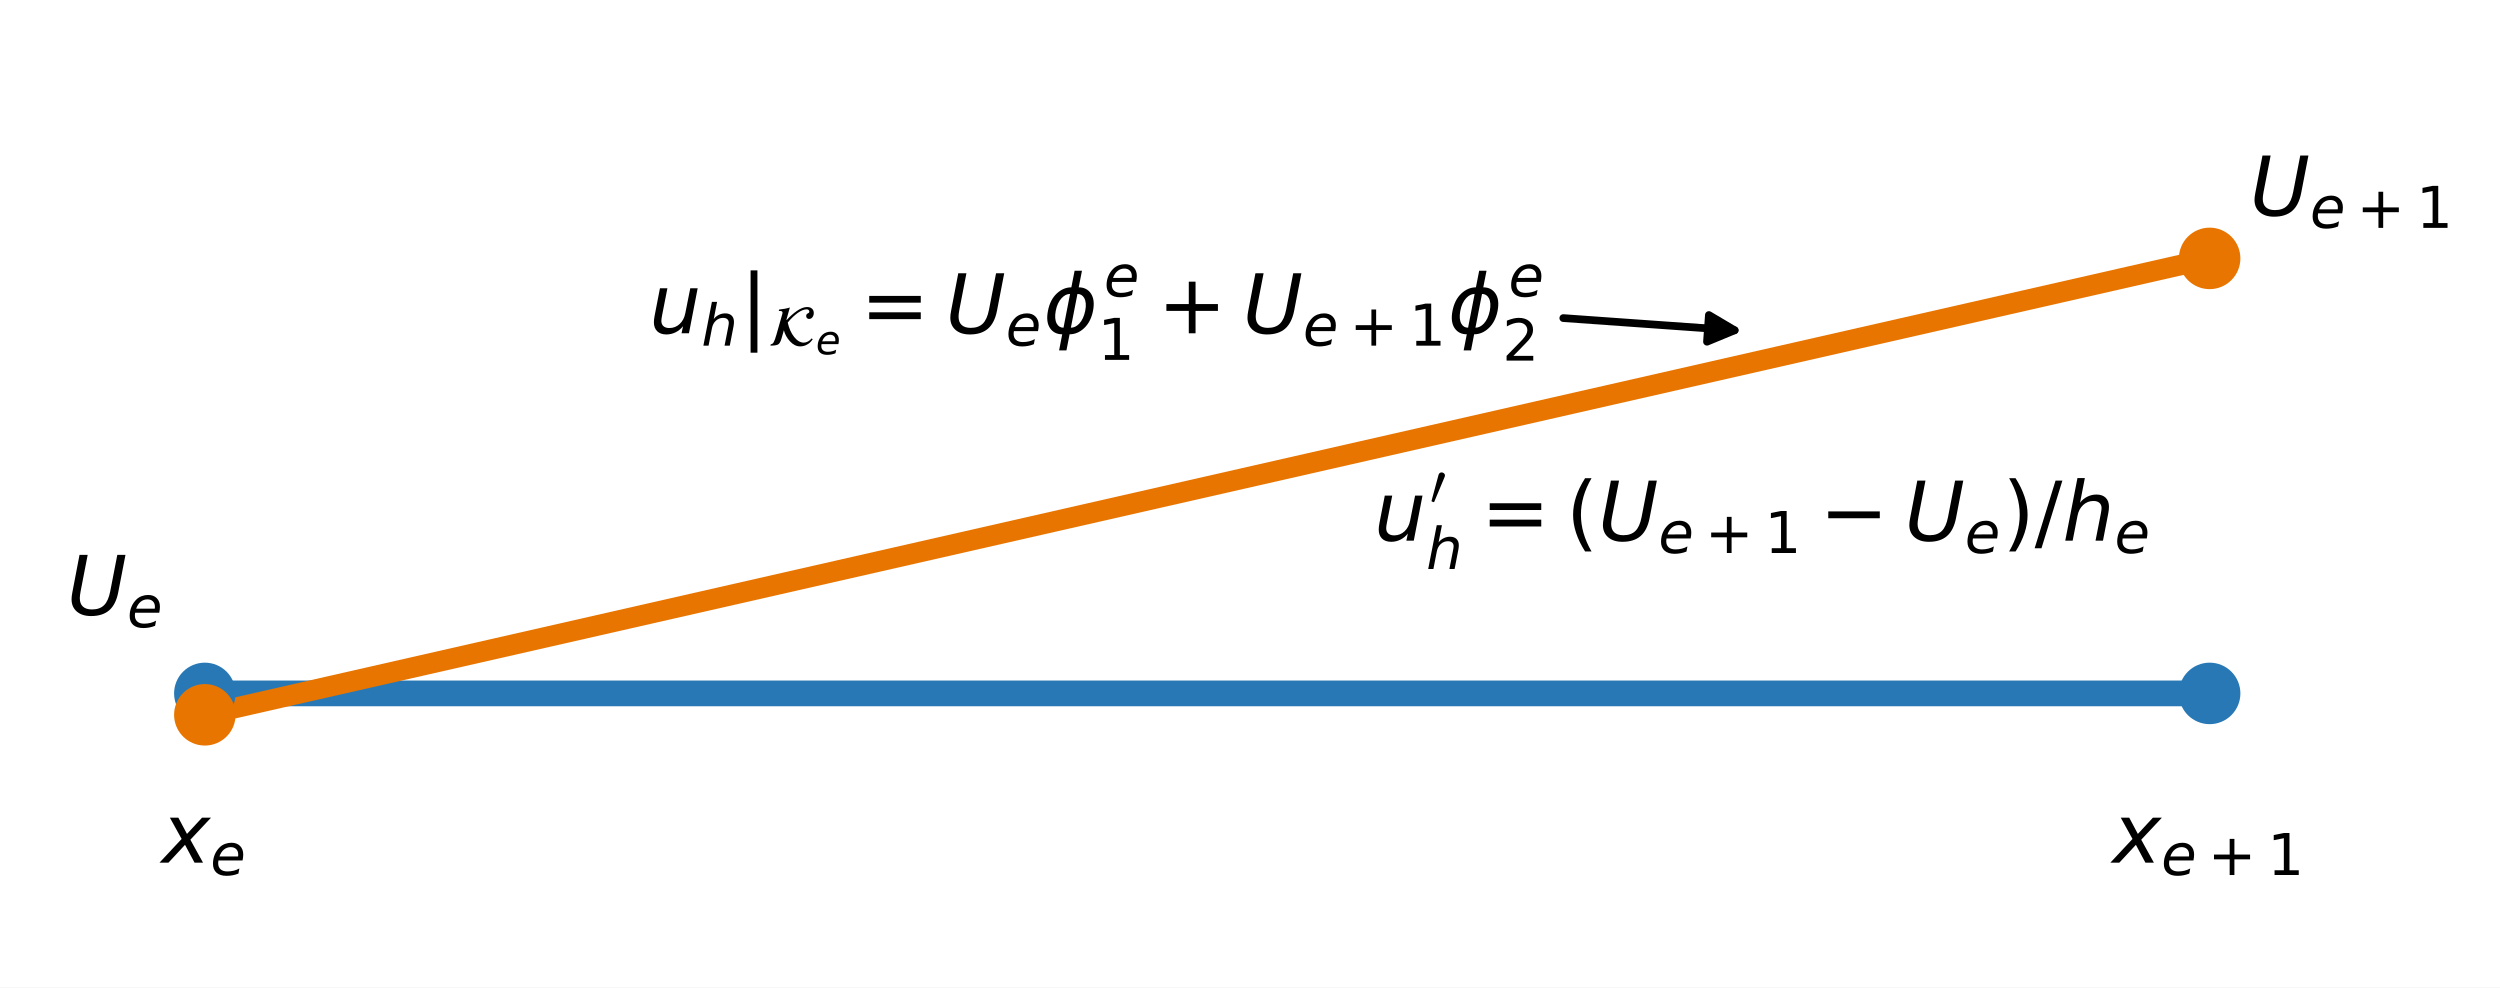
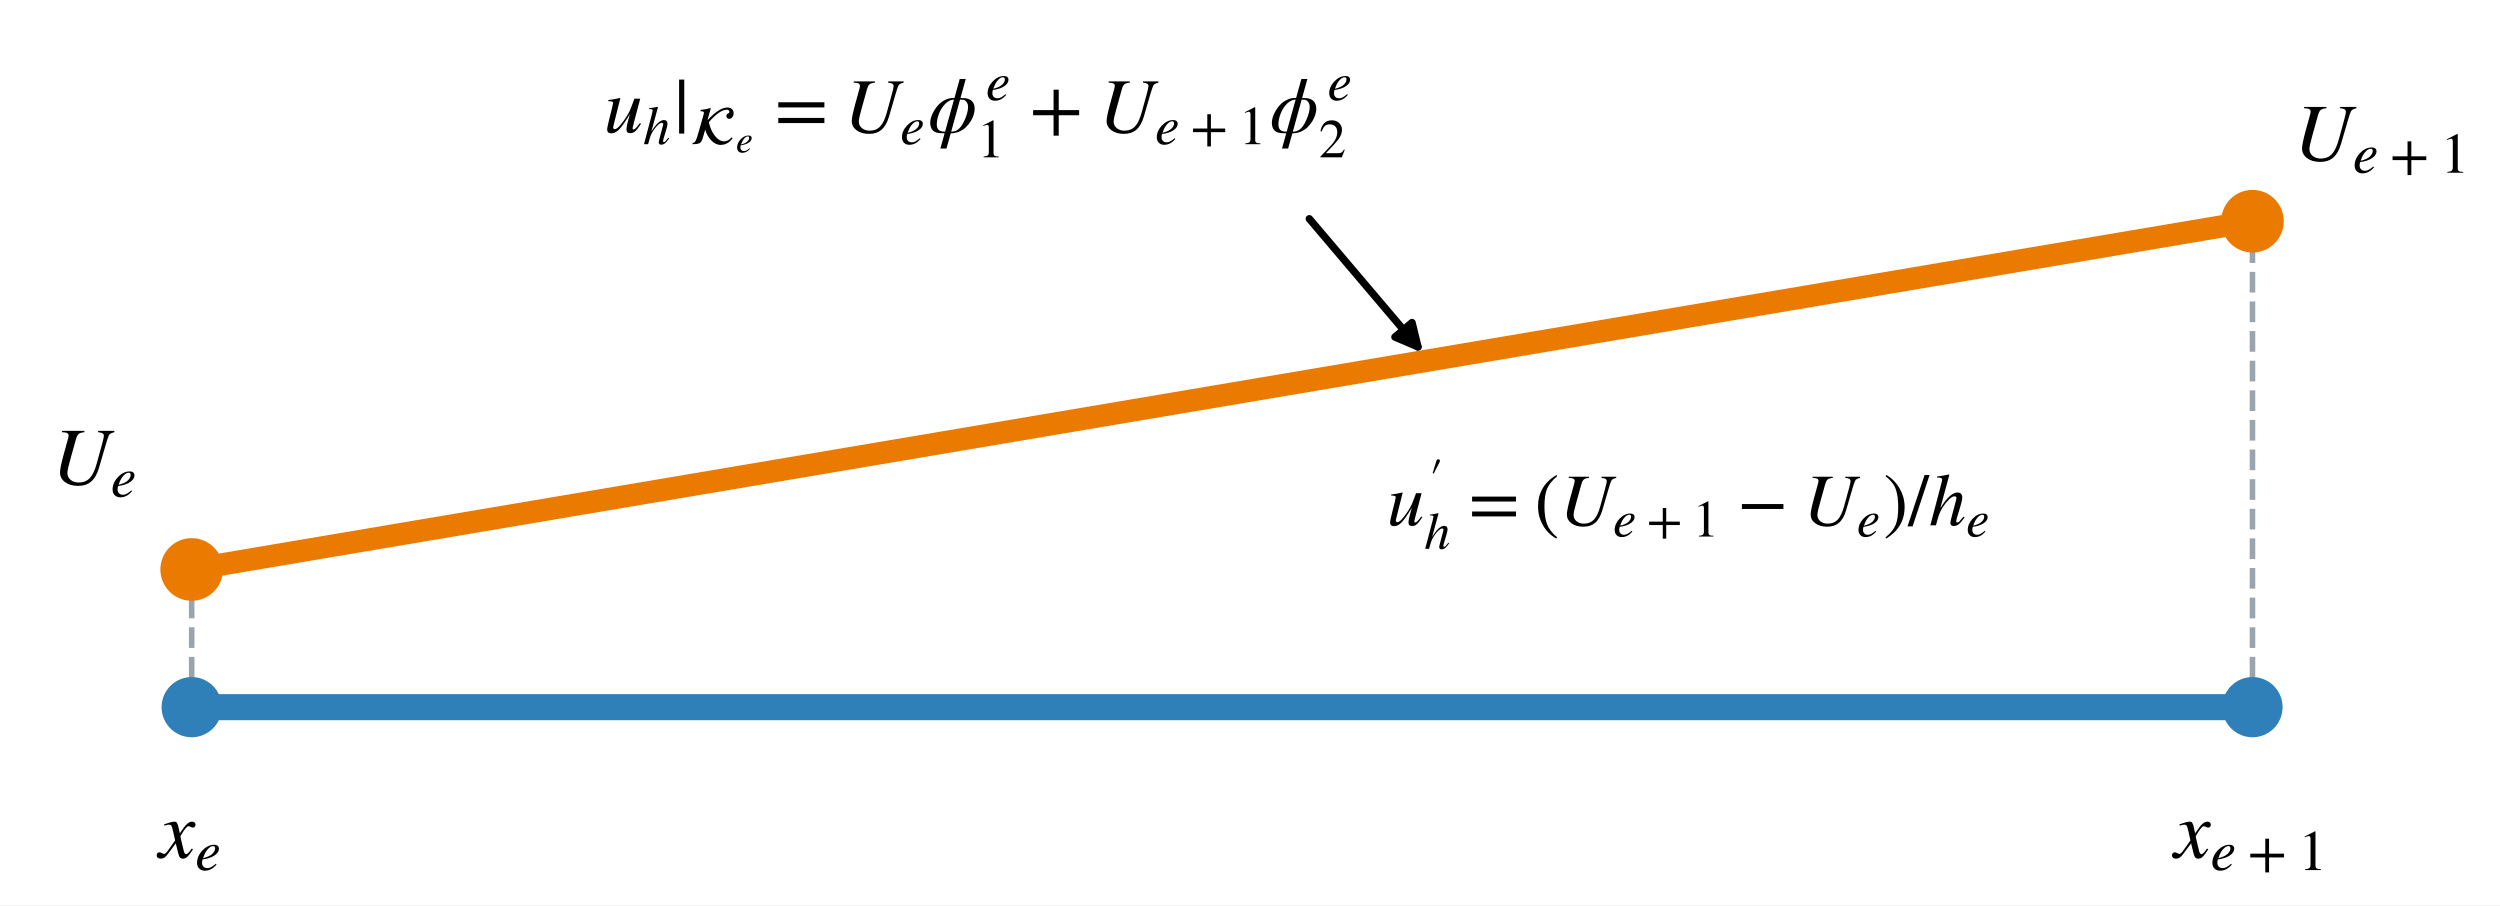
- <svg xmlns="http://www.w3.org/2000/svg" xmlns:xlink="http://www.w3.org/1999/xlink" width="485.882pt" height="191.916pt" viewBox="0 0 485.882 191.916" version="1.1" id="svg55">
-   <defs id="defs1">
-     <style type="text/css" id="style1">*{stroke-linejoin: round; stroke-linecap: butt}</style>
+ <svg xmlns="http://www.w3.org/2000/svg" xmlns:xlink="http://www.w3.org/1999/xlink" width="671.089pt" height="242.941pt" viewBox="0 0 671.089 242.941" version="1.1">
+   <defs>
+     <style type="text/css">*{stroke-linejoin: round; stroke-linecap: butt}</style>
  </defs>
-   <path d="M 0,191.916 H 485.882 V 0 H 0 Z" style="fill:#ffffff" id="path1" />
-   <g id="patch_2" transform="translate(59.41729,-21.80451)">
-     <path d="m 244.416,83.626 q 17.486,1.244 33.299,2.369" clip-path="url(#p8782d88c37)" style="fill:none;stroke:#000000;stroke-width:1.5;stroke-linecap:round" id="path2" />
-     <path d="m 272.712,83.032 5.002,2.962 -5.371,2.224 z" clip-path="url(#p8782d88c37)" style="stroke:#000000;stroke-width:1.5;stroke-linecap:round" id="path3" />
-   </g>
-   <g id="line2d_1">
-     <path d="M 39.811,134.766 H 429.449" clip-path="url(#p8782d88c37)" style="fill:none;stroke:#2878b5;stroke-width:5;stroke-linecap:square" id="path4" />
-   </g>
-   <g id="line2d_2">
-     <path d="M 39.811,138.924 429.449,50.22" clip-path="url(#p8782d88c37)" style="fill:none;stroke:#e87500;stroke-width:4;stroke-linecap:square" id="path5" />
-   </g>
-   <g id="PathCollection_1">
-     <defs id="defs5">
-       <path id="m59b5bf2e0a" d="m 0,5.477 c 1.453,0 2.846,-0.577 3.873,-1.604 C 4.9,2.846 5.477,1.453 5.477,0 c 0,-1.453 -0.577,-2.846 -1.604,-3.873 C 2.846,-4.9 1.453,-5.477 0,-5.477 c -1.453,0 -2.846,0.577 -3.873,1.604 C -4.9,-2.846 -5.477,-1.453 -5.477,0 c 0,1.453 0.577,2.846 1.604,3.873 C -2.846,4.9 -1.453,5.477 0,5.477 Z" style="stroke:#2878b5" />
-     </defs>
-     <g clip-path="url(#p8782d88c37)" id="g6">
-       <use xlink:href="#m59b5bf2e0a" x="39.811" y="134.766" style="fill:#2878b5;stroke:#2878b5" id="use5" />
-       <use xlink:href="#m59b5bf2e0a" x="429.449" y="134.766" style="fill:#2878b5;stroke:#2878b5" id="use6" />
+   <g id="figure_1">
+     <g id="patch_1">
+       <path d="M 0 242.941  L 671.089 242.941  L 671.089 0  L 0 0  z " style="fill: #ffffff" />
+     </g>
+     <g id="axes_1">
+       <g id="line2d_1">
+         <path d="M 51.455 189.826  L 604.645 189.826  " clip-path="url(#pdcc4297328)" style="fill: none; stroke: #2f7fb8; stroke-width: 7; stroke-linecap: square" />
+       </g>
+       <g id="line2d_2">
+         <path d="M 51.455 189.826  L 51.455 152.866  " clip-path="url(#pdcc4297328)" style="fill: none; stroke-dasharray: 5.55,2.4; stroke-dashoffset: 0; stroke: #9aa4ad; stroke-width: 1.5" />
+       </g>
+       <g id="line2d_3">
+         <path d="M 604.645 189.826  L 604.645 59.379  " clip-path="url(#pdcc4297328)" style="fill: none; stroke-dasharray: 5.55,2.4; stroke-dashoffset: 0; stroke: #9aa4ad; stroke-width: 1.5" />
+       </g>
+       <g id="PathCollection_1">
+         <defs>
+           <path id="m5e0ecbf68f" d="M 0 7.583  C 2.011 7.583 3.94 6.784 5.362 5.362  C 6.784 3.94 7.583 2.011 7.583 0  C 7.583 -2.011 6.784 -3.94 5.362 -5.362  C 3.94 -6.784 2.011 -7.583 0 -7.583  C -2.011 -7.583 -3.94 -6.784 -5.362 -5.362  C -6.784 -3.94 -7.583 -2.011 -7.583 0  C -7.583 2.011 -6.784 3.94 -5.362 5.362  C -3.94 6.784 -2.011 7.583 0 7.583  z " style="stroke: #2f7fb8" />
+         </defs>
+         <g clip-path="url(#pdcc4297328)">
+           <use xlink:href="#m5e0ecbf68f" x="51.455" y="189.826" style="fill: #2f7fb8; stroke: #2f7fb8" />
+           <use xlink:href="#m5e0ecbf68f" x="604.645" y="189.826" style="fill: #2f7fb8; stroke: #2f7fb8" />
+         </g>
+       </g>
+       <g id="text_1">
+         <g transform="translate(42.65517 230.456) scale(0.22 -0.22)">
+           <defs>
+             <path id="STIXGeneral-Italic-5b" d="M 1555 2272  L 1632 1907  Q 1971 2426 2179 2624  Q 2387 2822 2598 2822  Q 2714 2822 2787 2755  Q 2861 2688 2861 2585  Q 2861 2483 2800 2419  Q 2739 2355 2643 2355  Q 2586 2355 2490 2409  Q 2394 2464 2310 2464  Q 2125 2464 1683 1690  Q 1683 1606 1734 1402  L 1939 544  Q 2003 282 2131 282  Q 2234 282 2432 538  Q 2451 563 2476 598  Q 2502 634 2521 662  Q 2541 691 2566 717  L 2662 659  Q 2387 230 2227 80  Q 2067 -70 1882 -70  Q 1728 -70 1645 26  Q 1562 122 1504 365  L 1318 1126  L 755 365  Q 557 96 432 13  Q 307 -70 147 -70  Q 0 -70 -86 0  Q -173 70 -173 198  Q -173 294 -112 361  Q -51 429 45 429  Q 122 429 250 358  Q 346 301 416 301  Q 525 301 742 614  L 1267 1357  L 1088 2150  Q 1024 2432 969 2509  Q 915 2586 794 2586  Q 717 2586 544 2541  L 429 2509  L 410 2611  L 480 2637  Q 992 2822 1229 2822  Q 1350 2822 1420 2707  Q 1491 2592 1555 2272  z " transform="scale(0.015625)" />
+             <path id="STIXGeneral-Italic-48" d="M 2291 698  L 2368 621  Q 1805 -70 1062 -70  Q 672 -70 435 170  Q 198 410 198 806  Q 198 1555 796 2188  Q 1395 2822 2112 2822  Q 2362 2822 2499 2707  Q 2637 2592 2637 2387  Q 2637 1965 2147 1632  Q 1658 1299 819 1190  Q 755 1062 755 800  Q 755 538 918 378  Q 1082 218 1350 218  Q 1562 218 1754 317  Q 1946 416 2291 698  z M 973 1613  L 864 1331  Q 1581 1504 1894 1805  Q 2214 2112 2214 2426  Q 2214 2675 1990 2675  Q 1722 2675 1430 2364  Q 1139 2054 973 1613  z " transform="scale(0.015625)" />
+           </defs>
+           <use xlink:href="#STIXGeneral-Italic-5b" transform="translate(0 0.90625)" />
+           <use xlink:href="#STIXGeneral-Italic-48" transform="translate(44.39996 -14.09375) scale(0.7)" />
+         </g>
+       </g>
+       <g id="text_2">
+         <g transform="translate(583.6348 230.456) scale(0.22 -0.22)">
+           <defs>
+             <path id="STIXGeneral-Regular-e" d="M 4070 1408  L 2400 1408  L 2400 -262  L 1978 -262  L 1978 1408  L 307 1408  L 307 1830  L 1978 1830  L 1978 3501  L 2400 3501  L 2400 1830  L 4070 1830  L 4070 1408  z " transform="scale(0.015625)" />
+             <path id="STIXGeneral-Regular-14" d="M 2522 0  L 755 0  L 755 96  Q 1107 115 1235 227  Q 1363 339 1363 608  L 1363 3482  Q 1363 3795 1171 3795  Q 1082 3795 883 3718  L 710 3654  L 710 3744  L 1856 4326  L 1914 4307  L 1914 486  Q 1914 275 2042 185  Q 2170 96 2522 96  L 2522 0  z " transform="scale(0.015625)" />
+           </defs>
+           <use xlink:href="#STIXGeneral-Italic-5b" transform="translate(0 0.90625)" />
+           <use xlink:href="#STIXGeneral-Italic-48" transform="translate(44.39996 -14.09375) scale(0.7)" />
+           <use xlink:href="#STIXGeneral-Regular-e" transform="translate(89.47994 -14.09375) scale(0.7)" />
+           <use xlink:href="#STIXGeneral-Regular-14" transform="translate(151.4299 -14.09375) scale(0.7)" />
+         </g>
+       </g>
+       <g id="text_3">
+         <g transform="translate(13.86543 130.1878) scale(0.22 -0.22)">
+           <defs>
+             <path id="STIXGeneral-Italic-38" d="M 4896 4179  L 4896 4077  Q 4762 4045 4694 4016  Q 4627 3987 4563 3945  Q 4499 3904 4451 3789  Q 4403 3674 4358 3539  Q 4314 3405 4230 3123  L 3699 1299  Q 3482 557 3078 218  Q 2694 -115 2067 -115  Q 1440 -115 1046 179  Q 653 474 653 934  Q 653 1286 934 2317  L 1267 3526  Q 1325 3731 1325 3814  Q 1325 3942 1213 4006  Q 1101 4070 813 4077  L 813 4179  L 2554 4179  L 2554 4077  Q 2227 4045 2102 3936  Q 1978 3827 1888 3494  L 1485 2048  Q 1229 1146 1229 902  Q 1229 563 1481 355  Q 1734 147 2112 147  Q 2650 147 2976 492  Q 3302 838 3520 1632  L 3930 3123  Q 4077 3667 4077 3782  Q 4077 3923 3981 3987  Q 3885 4051 3629 4077  L 3629 4179  L 4896 4179  z " transform="scale(0.015625)" />
+           </defs>
+           <use xlink:href="#STIXGeneral-Italic-38" transform="translate(0 0.703125)" />
+           <use xlink:href="#STIXGeneral-Italic-48" transform="translate(72.19994 -14.29688) scale(0.7)" />
+         </g>
+       </g>
+       <g id="text_4">
+         <g transform="translate(615.7086 43.22308) scale(0.22 -0.22)">
+           <use xlink:href="#STIXGeneral-Italic-38" transform="translate(0 0.703125)" />
+           <use xlink:href="#STIXGeneral-Italic-48" transform="translate(72.19994 -14.29688) scale(0.7)" />
+           <use xlink:href="#STIXGeneral-Regular-e" transform="translate(117.2799 -14.29688) scale(0.7)" />
+           <use xlink:href="#STIXGeneral-Regular-14" transform="translate(179.2299 -14.29688) scale(0.7)" />
+         </g>
+       </g>
+       <g id="text_5">
+         <g transform="translate(162.0931 35.73283) scale(0.21 -0.21)">
+           <defs>
+             <path id="STIXGeneral-Italic-58" d="M 2950 762  L 3040 704  Q 2733 237 2560 89  Q 2387 -58 2157 -58  Q 1850 -58 1850 250  Q 1850 538 2138 1510  Q 1568 576 1257 253  Q 947 -70 608 -70  Q 269 -70 269 269  Q 269 384 442 1088  L 666 1978  Q 755 2349 755 2406  Q 755 2483 684 2521  Q 614 2560 365 2560  L 365 2650  Q 806 2701 1325 2822  L 1350 2803  L 781 531  Q 762 474 762 429  Q 762 269 890 269  Q 1178 269 1798 1210  Q 2010 1530 2128 1795  Q 2246 2061 2502 2765  L 2976 2765  L 2470 851  Q 2349 390 2349 352  Q 2349 243 2419 243  Q 2496 243 2605 345  Q 2714 448 2950 762  z " transform="scale(0.015625)" />
+             <path id="STIXGeneral-Italic-4b" d="M 2976 755  L 3059 672  Q 2765 256 2566 99  Q 2368 -58 2125 -58  Q 1997 -58 1920 16  Q 1843 90 1843 211  Q 1843 320 1971 800  L 2323 2125  Q 2368 2304 2368 2336  Q 2368 2496 2189 2496  Q 2016 2496 1744 2240  Q 1472 1984 1216 1600  Q 1018 1293 902 1001  Q 787 710 602 0  L 122 0  L 1056 3546  Q 1139 3866 1139 3942  Q 1139 4019 1056 4060  Q 973 4102 877 4102  L 704 4102  L 704 4198  Q 1190 4256 1709 4371  L 1754 4333  L 979 1472  Q 1811 2822 2451 2822  Q 2662 2822 2764 2704  Q 2867 2586 2867 2394  Q 2867 2118 2560 1158  Q 2349 512 2349 358  Q 2349 243 2451 243  Q 2528 243 2621 336  Q 2714 429 2976 755  z " transform="scale(0.015625)" />
+             <path id="STIXGeneral-Regular-5f" d="M 851 -90  L 429 -90  L 429 4326  L 851 4326  L 851 -90  z " transform="scale(0.015625)" />
+             <path id="STIXNonUnicode-Italic-7d" d="M 1971 2874  L 2010 2854  Q 2528 3430 3142 3859  Q 3757 4288 4275 4288  Q 4621 4288 4816 4105  Q 5011 3923 5011 3622  Q 5011 3354 4864 3158  Q 4717 2963 4486 2963  Q 4346 2963 4256 3059  Q 4166 3155 4166 3290  Q 4166 3411 4220 3481  Q 4275 3552 4342 3574  Q 4410 3597 4464 3648  Q 4518 3699 4518 3782  Q 4518 3878 4441 3955  Q 4365 4032 4230 4032  Q 3789 4032 3232 3635  Q 2675 3238 2118 2566  Q 2336 1587 2835 960  Q 3334 333 3904 333  Q 4122 333 4371 464  Q 4621 595 4768 806  L 4896 704  Q 4723 474 4569 326  Q 4416 179 4128 48  Q 3840 -83 3488 -83  Q 2886 -83 2371 477  Q 1856 1037 1690 1709  L 1434 813  Q 1280 262 1049 131  Q 819 0 192 0  L 237 154  Q 429 154 557 374  Q 685 595 858 1197  L 1517 3514  Q 1542 3590 1542 3661  Q 1542 3853 1242 3853  Q 1171 3853 1126 3846  L 1158 4006  Q 1882 4083 2355 4237  L 1971 2874  z " transform="scale(0.015625)" />
+             <path id="STIXGeneral-Regular-20" d="M 4077 2048  L 307 2048  L 307 2470  L 4077 2470  L 4077 2048  z M 4077 768  L 307 768  L 307 1190  L 4077 1190  L 4077 768  z " transform="scale(0.015625)" />
+             <path id="STIXGeneral-Italic-221" d="M 3078 4371  L 2650 2822  Q 3098 2822 3296 2746  Q 3808 2547 3808 1939  Q 3808 1709 3728 1446  Q 3648 1184 3481 915  Q 3315 646 3088 425  Q 2861 205 2537 67  Q 2214 -70 1850 -70  L 1504 -1312  L 1005 -1312  L 1350 -70  Q 883 -70 666 0  Q 173 160 173 819  Q 173 1018 256 1274  Q 339 1530 502 1802  Q 666 2074 886 2301  Q 1107 2528 1417 2675  Q 1728 2822 2061 2822  L 2157 2822  L 2586 4371  L 3078 4371  z M 2611 2688  L 1888 64  Q 2125 64 2330 166  Q 2694 352 2982 998  Q 3270 1645 3270 2093  Q 3270 2464 2982 2643  Q 2906 2688 2611 2688  z M 1389 64  L 2118 2688  Q 1760 2688 1427 2365  Q 1094 2042 902 1568  Q 710 1094 710 646  Q 710 237 1018 115  Q 1152 64 1389 64  z " transform="scale(0.015625)" />
+             <path id="STIXGeneral-Regular-15" d="M 3034 877  L 2688 0  L 186 0  L 186 77  L 1325 1286  Q 1773 1754 1965 2144  Q 2157 2534 2157 2950  Q 2157 3379 1920 3616  Q 1683 3853 1267 3853  Q 922 3853 720 3673  Q 518 3494 326 3021  L 192 3053  Q 301 3648 630 3987  Q 960 4326 1523 4326  Q 2054 4326 2380 4006  Q 2707 3686 2707 3200  Q 2707 2477 1888 1613  L 832 486  L 2330 486  Q 2541 486 2665 569  Q 2790 653 2944 915  L 3034 877  z " transform="scale(0.015625)" />
+           </defs>
+           <use xlink:href="#STIXGeneral-Italic-58" transform="translate(0 0.834375)" />
+           <use xlink:href="#STIXGeneral-Italic-4b" transform="translate(49.99995 -14.16563) scale(0.7)" />
+           <use xlink:href="#STIXGeneral-Regular-5f" transform="translate(89.49992 0.834375)" />
+           <use xlink:href="#STIXNonUnicode-Italic-7d" transform="translate(111.0749 -14.16563) scale(0.7)" />
+           <use xlink:href="#STIXGeneral-Italic-48" transform="translate(168.8073 -24.66562) scale(0.49)" />
+           <use xlink:href="#STIXGeneral-Regular-20" transform="translate(218.2133 0.834375)" />
+           <use xlink:href="#STIXGeneral-Italic-38" transform="translate(306.7133 0.834375)" />
+           <use xlink:href="#STIXGeneral-Italic-48" transform="translate(378.9132 -14.16563) scale(0.7)" />
+           <use xlink:href="#STIXGeneral-Italic-221" transform="translate(414.4932 0.834375)" />
+           <use xlink:href="#STIXGeneral-Italic-48" transform="translate(488.3855 42.13437) scale(0.7)" />
+           <use xlink:href="#STIXGeneral-Regular-14" transform="translate(477.1931 -30.94687) scale(0.7)" />
+           <use xlink:href="#STIXGeneral-Regular-e" transform="translate(543.9654 0.834375)" />
+           <use xlink:href="#STIXGeneral-Italic-38" transform="translate(632.4654 0.834375)" />
+           <use xlink:href="#STIXGeneral-Italic-48" transform="translate(704.6653 -14.16563) scale(0.7)" />
+           <use xlink:href="#STIXGeneral-Regular-e" transform="translate(749.7453 -14.16563) scale(0.7)" />
+           <use xlink:href="#STIXGeneral-Regular-14" transform="translate(811.6952 -14.16563) scale(0.7)" />
+           <use xlink:href="#STIXGeneral-Italic-221" transform="translate(851.1952 0.834375)" />
+           <use xlink:href="#STIXGeneral-Italic-48" transform="translate(925.0875 42.13437) scale(0.7)" />
+           <use xlink:href="#STIXGeneral-Regular-15" transform="translate(913.8951 -30.94687) scale(0.7)" />
+         </g>
+       </g>
+       <g id="patch_2">
+         <path d="M 351.472 58.731  Q 366.773 76.772 380.628 93.107  " style="fill: none; stroke: #000000; stroke-width: 2; stroke-linecap: round" />
+         <path d="M 379.035 86.591  L 380.628 93.107  L 374.459 90.472  z " style="stroke: #000000; stroke-width: 2; stroke-linecap: round" />
+       </g>
+       <g id="text_6">
+         <g transform="translate(372.3052 141.0729) scale(0.2 -0.2)">
+           <defs>
+             <path id="STIXGeneral-Regular-330" d="M 480 2630  L 909 4045  Q 934 4141 960 4195  Q 986 4250 1043 4294  Q 1101 4339 1190 4339  Q 1274 4339 1322 4278  Q 1370 4218 1370 4128  Q 1370 4058 1280 3878  L 602 2573  L 480 2630  z " transform="scale(0.015625)" />
+             <path id="STIXGeneral-Regular-b" d="M 1946 -1030  L 1869 -1133  Q 1126 -710 716 32  Q 307 774 307 1613  Q 307 3386 1888 4326  L 1946 4224  Q 1293 3667 1075 3126  Q 858 2586 858 1632  Q 858 685 1082 96  Q 1306 -493 1946 -1030  z " transform="scale(0.015625)" />
+             <path id="STIXGeneral-Regular-425" d="M 3974 1408  L 410 1408  L 410 1830  L 3974 1830  L 3974 1408  z " transform="scale(0.015625)" />
+             <path id="STIXGeneral-Regular-c" d="M 186 4224  L 262 4326  Q 992 3891 1408 3148  Q 1824 2406 1824 1581  Q 1824 -166 243 -1133  L 186 -1030  Q 845 -486 1059 54  Q 1274 595 1274 1562  Q 1274 2534 1059 3120  Q 845 3706 186 4224  z " transform="scale(0.015625)" />
+             <path id="STIXGeneral-Regular-12" d="M 1837 4326  L 378 -90  L -58 -90  L 1408 4326  L 1837 4326  z " transform="scale(0.015625)" />
+           </defs>
+           <use xlink:href="#STIXGeneral-Italic-58" transform="translate(0 0.242188)" />
+           <use xlink:href="#STIXGeneral-Regular-330" transform="translate(56.10964 41.54219) scale(0.7)" />
+           <use xlink:href="#STIXGeneral-Italic-4b" transform="translate(49.99995 -31.26562) scale(0.7)" />
+           <use xlink:href="#STIXGeneral-Regular-20" transform="translate(109.4999 0.242188)" />
+           <use xlink:href="#STIXGeneral-Regular-b" transform="translate(197.9999 0.242188)" />
+           <use xlink:href="#STIXGeneral-Italic-38" transform="translate(231.2998 0.242188)" />
+           <use xlink:href="#STIXGeneral-Italic-48" transform="translate(303.4998 -14.75781) scale(0.7)" />
+           <use xlink:href="#STIXGeneral-Regular-e" transform="translate(348.5797 -14.75781) scale(0.7)" />
+           <use xlink:href="#STIXGeneral-Regular-14" transform="translate(410.5297 -14.75781) scale(0.7)" />
+           <use xlink:href="#STIXGeneral-Regular-425" transform="translate(470.0297 0.242188)" />
+           <use xlink:href="#STIXGeneral-Italic-38" transform="translate(558.5296 0.242188)" />
+           <use xlink:href="#STIXGeneral-Italic-48" transform="translate(630.7295 -14.75781) scale(0.7)" />
+           <use xlink:href="#STIXGeneral-Regular-c" transform="translate(666.3095 0.242188)" />
+           <use xlink:href="#STIXGeneral-Regular-12" transform="translate(699.6095 0.242188)" />
+           <use xlink:href="#STIXGeneral-Italic-4b" transform="translate(727.4095 0.242188)" />
+           <use xlink:href="#STIXGeneral-Italic-48" transform="translate(777.4094 -14.75781) scale(0.7)" />
+         </g>
+       </g>
+       <g id="line2d_4">
+         <path d="M 51.455 152.866  L 604.645 59.379  " clip-path="url(#pdcc4297328)" style="fill: none; stroke: #eb7a00; stroke-width: 6; stroke-linecap: square" />
+       </g>
+       <g id="PathCollection_2">
+         <defs>
+           <path id="mcbcabb9d92" d="M 0 7.906  C 2.097 7.906 4.108 7.073 5.59 5.59  C 7.073 4.108 7.906 2.097 7.906 0  C 7.906 -2.097 7.073 -4.108 5.59 -5.59  C 4.108 -7.073 2.097 -7.906 0 -7.906  C -2.097 -7.906 -4.108 -7.073 -5.59 -5.59  C -7.073 -4.108 -7.906 -2.097 -7.906 0  C -7.906 2.097 -7.073 4.108 -5.59 5.59  C -4.108 7.073 -2.097 7.906 0 7.906  z " style="stroke: #eb7a00" />
+         </defs>
+         <g clip-path="url(#pdcc4297328)">
+           <use xlink:href="#mcbcabb9d92" x="51.455" y="152.866" style="fill: #eb7a00; stroke: #eb7a00" />
+           <use xlink:href="#mcbcabb9d92" x="604.645" y="59.379" style="fill: #eb7a00; stroke: #eb7a00" />
+         </g>
+       </g>
    </g>
  </g>
-   <g id="text_1">
-     <g transform="matrix(0.16,0,0,-0.16,31.41103,167.7123)" id="g8">
-       <defs id="defs6">
-         <path id="DejaVuSans-Oblique-5b" d="M 3841,3500 2234,1784 3219,0 H 2559 L 1819,1388 531,0 H -166 L 1556,1844 641,3500 h 659 l 672,-1266 1172,1266 z" transform="scale(0.015625)" />
-         <path id="DejaVuSans-Oblique-48" d="m 3078,2063 q 10,50 14,103 5,53 5,106 0,381 -224,603 -223,222 -607,222 -428,0 -757,-271 -328,-270 -496,-767 z m 500,-450 H 903 q -19,-119 -25,-188 -6,-69 -6,-119 0,-434 267,-672 267,-237 755,-237 375,0 709,84 335,85 622,247 L 3116,159 Q 2806,34 2476,-28 2147,-91 1806,-91 1078,-91 686,257 294,606 294,1247 q 0,547 195,1017 195,470 574,839 243,231 579,356 336,125 714,125 594,0 945,-356 352,-356 352,-956 0,-144 -19,-308 -18,-164 -56,-351 z" transform="scale(0.015625)" />
-       </defs>
-       <use xlink:href="#DejaVuSans-Oblique-5b" transform="translate(0,0.3125)" id="use7" />
-       <use xlink:href="#DejaVuSans-Oblique-48" transform="matrix(0.7,0,0,0.7,59.17969,-14.68745)" id="use8" />
-     </g>
-   </g>
-   <g id="text_2">
-     <g transform="matrix(0.16,0,0,-0.16,410.569,167.7123)" id="g12">
-       <defs id="defs8">
-         <path id="DejaVuSans-e" d="M 2944,4013 V 2272 H 4684 V 1741 H 2944 V 0 H 2419 V 1741 H 678 v 531 h 1741 v 1741 z" transform="scale(0.015625)" />
-         <path id="DejaVuSans-14" d="M 794,531 H 1825 V 4091 L 703,3866 v 575 l 1116,225 h 631 V 531 H 3481 V 0 H 794 Z" transform="scale(0.015625)" />
-       </defs>
-       <use xlink:href="#DejaVuSans-Oblique-5b" transform="translate(0,0.3125)" id="use9" />
-       <use xlink:href="#DejaVuSans-Oblique-48" transform="matrix(0.7,0,0,0.7,59.17969,-14.68745)" id="use10" />
-       <use xlink:href="#DejaVuSans-e" transform="matrix(0.7,0,0,0.7,115.8838,-14.68745)" id="use11" />
-       <use xlink:href="#DejaVuSans-14" transform="matrix(0.7,0,0,0.7,188.1738,-14.68745)" id="use12" />
-     </g>
-   </g>
-   <g id="text_3">
-     <g transform="matrix(0.16,0,0,-0.16,12.97828,119.52)" id="g14">
-       <defs id="defs12">
-         <path id="DejaVuSans-Oblique-38" d="m 991,4666 h 634 L 1075,1831 q -34,-190 -48,-314 -14,-123 -14,-217 0,-431 240,-655 241,-223 706,-223 604,0 939,331 336,331 480,1078 l 550,2835 h 635 L 4000,1753 Q 3816,809 3300,359 2784,-91 1888,-91 1188,-91 780,261 372,613 372,1216 q 0,109 15,245 16,136 47,292 z" transform="scale(0.015625)" />
-       </defs>
-       <use xlink:href="#DejaVuSans-Oblique-38" transform="translate(0,0.09375)" id="use13" />
-       <use xlink:href="#DejaVuSans-Oblique-48" transform="matrix(0.7,0,0,0.7,73.19336,-14.9062)" id="use14" />
-     </g>
-   </g>
-   <g id="text_4">
-     <g transform="matrix(0.16,0,0,-0.16,437.2417,41.904)" id="g18">
-       <use xlink:href="#DejaVuSans-Oblique-38" transform="translate(0,0.09375)" id="use15" />
-       <use xlink:href="#DejaVuSans-Oblique-48" transform="matrix(0.7,0,0,0.7,73.19336,-14.9062)" id="use16" />
-       <use xlink:href="#DejaVuSans-e" transform="matrix(0.7,0,0,0.7,129.8975,-14.9062)" id="use17" />
-       <use xlink:href="#DejaVuSans-14" transform="matrix(0.7,0,0,0.7,202.1875,-14.9062)" id="use18" />
-     </g>
-   </g>
-   <g id="text_5" transform="translate(-21.2594,31.61654)">
-     <g transform="matrix(0.16,0,0,-0.16,147.43,33.168)" id="g37">
-       <defs id="defs18">
-         <path id="DejaVuSans-Oblique-58" d="m 428,1388 410,2112 h 578 L 1006,1409 q -31,-153 -45,-262 -14,-109 -14,-181 0,-266 162,-412 163,-145 460,-145 462,0 799,312 338,313 441,842 l 385,1937 h 575 L 3091,0 h -575 l 115,550 Q 2388,244 2052,76 1716,-91 1338,-91 878,-91 622,161 366,413 366,863 q 0,93 15,234 16,141 47,291 z" transform="scale(0.015625)" />
-         <path id="DejaVuSans-Oblique-4b" d="M 3566,2113 3156,0 h -578 l 410,2091 q 28,147 43,259 16,113 16,178 0,263 -166,409 -165,147 -462,147 -463,0 -802,-313 -339,-312 -439,-830 L 800,0 H 225 l 947,4863 h 575 L 1375,2950 q 219,294 559,464 341,170 716,170 463,0 717,-250 255,-250 255,-703 0,-112 -14,-240 -14,-128 -42,-278 z" transform="scale(0.015625)" />
-         <path id="DejaVuSans-5f" d="M 1344,4891 V -1509 H 813 v 6400 z" transform="scale(0.015625)" />
-         <path id="STIXNonUnicode-Italic-7d" d="m 1971,2874 39,-20 q 518,576 1132,1005 615,429 1133,429 346,0 541,-183 195,-182 195,-483 0,-268 -147,-464 -147,-195 -378,-195 -140,0 -230,96 -90,96 -90,231 0,121 54,191 55,71 122,93 68,23 122,74 54,51 54,134 0,96 -77,173 -76,77 -211,77 -441,0 -998,-397 -557,-397 -1114,-1069 218,-979 717,-1606 499,-627 1069,-627 218,0 467,131 250,131 397,342 L 4896,704 Q 4723,474 4569,326 4416,179 4128,48 3840,-83 3488,-83 2886,-83 2371,477 1856,1037 1690,1709 L 1434,813 Q 1280,262 1049,131 819,0 192,0 l 45,154 q 192,0 320,220 128,221 301,823 l 659,2317 q 25,76 25,147 0,192 -300,192 -71,0 -116,-7 l 32,160 q 724,77 1197,231 z" transform="scale(0.015625)" />
-         <path id="DejaVuSans-20" d="M 678,2906 H 4684 V 2381 H 678 Z m 0,-1275 H 4684 V 1100 H 678 Z" transform="scale(0.015625)" />
-         <path id="DejaVuSans-Oblique-369" d="M 2991,4863 2738,3572 q 625,0 946,-478 332,-488 166,-1347 Q 3681,888 3159,400 2653,-78 2028,-78 l -244,-1253 h -571 l 243,1253 q -622,0 -947,478 -331,488 -162,1347 166,859 687,1347 510,478 1132,478 l 253,1291 z M 2128,434 q 353,0 656,322 332,360 460,991 125,625 -75,991 -178,321 -531,321 z m -572,0 510,2625 q -350,0 -653,-321 -341,-366 -460,-991 -119,-631 75,-991 175,-322 528,-322 z" transform="scale(0.015625)" />
-         <path id="DejaVuSans-15" d="M 1228,531 H 3431 V 0 H 469 v 531 q 359,372 979,998 621,627 780,809 303,340 423,576 121,236 121,464 0,372 -261,606 -261,235 -680,235 -297,0 -627,-103 -329,-103 -704,-313 v 638 q 381,153 712,231 332,78 607,78 725,0 1156,-363 431,-362 431,-968 0,-288 -108,-546 -107,-257 -392,-607 -78,-91 -497,-524 Q 1991,1309 1228,531 Z" transform="scale(0.015625)" />
-       </defs>
-       <use xlink:href="#DejaVuSans-Oblique-58" transform="translate(0,0.054688)" id="use19" />
-       <use xlink:href="#DejaVuSans-Oblique-4b" transform="matrix(0.7,0,0,0.7,63.37891,-14.94526)" id="use20" />
-       <use xlink:href="#DejaVuSans-5f" transform="translate(110.4785,0.054688)" id="use21" />
-       <use xlink:href="#STIXNonUnicode-Italic-7d" transform="matrix(0.7,0,0,0.7,145.1269,-14.94526)" id="use22" />
-       <use xlink:href="#DejaVuSans-Oblique-48" transform="matrix(0.49,0,0,0.49,202.4268,-25.44523)" id="use23" />
-       <use xlink:href="#DejaVuSans-20" transform="translate(256.7042,0.054688)" id="use24" />
-       <use xlink:href="#DejaVuSans-Oblique-38" transform="translate(359.9756,0.054688)" id="use25" />
-       <use xlink:href="#DejaVuSans-Oblique-48" transform="matrix(0.7,0,0,0.7,433.169,-14.94526)" id="use26" />
-       <use xlink:href="#DejaVuSans-Oblique-369" transform="translate(478.9698,0.054688)" id="use27" />
-       <use xlink:href="#DejaVuSans-Oblique-48" transform="matrix(0.7,0,0,0.7,552.3843,44.8)" id="use28" />
-       <use xlink:href="#DejaVuSans-14" transform="matrix(0.7,0,0,0.7,544.9366,-32.22969)" id="use29" />
-       <use xlink:href="#DejaVuSans-e" transform="translate(617.6675,0.054688)" id="use30" />
-       <use xlink:href="#DejaVuSans-Oblique-38" transform="translate(720.939,0.054688)" id="use31" />
-       <use xlink:href="#DejaVuSans-Oblique-48" transform="matrix(0.7,0,0,0.7,794.1323,-14.94526)" id="use32" />
-       <use xlink:href="#DejaVuSans-e" transform="matrix(0.7,0,0,0.7,850.8364,-14.94526)" id="use33" />
-       <use xlink:href="#DejaVuSans-14" transform="matrix(0.7,0,0,0.7,923.1265,-14.94526)" id="use34" />
-       <use xlink:href="#DejaVuSans-Oblique-369" transform="translate(970.397,0.054688)" id="use35" />
-       <use xlink:href="#DejaVuSans-Oblique-48" transform="matrix(0.7,0,0,0.7,1043.812,44.8)" id="use36" />
-       <use xlink:href="#DejaVuSans-15" transform="matrix(0.7,0,0,0.7,1036.364,-33.14844)" id="use37" />
-     </g>
-   </g>
-   <g id="text_6" transform="translate(100.3007,29.9812)">
-     <g transform="matrix(0.16,0,0,-0.16,166.7428,75.112)" id="g53">
-       <defs id="defs37">
-         <path id="Cmsy10-49" d="m 225,347 q -41,12 -41,62 l 782,2907 q 37,118 127,190 91,72 207,72 150,0 264,-99 114,-98 114,-248 0,-65 -34,-147 L 488,319 q -22,-44 -60,-44 -34,0 -108,31 -73,32 -95,41 z" transform="scale(0.015625)" />
-         <path id="DejaVuSans-b" d="m 1984,4856 q -418,-718 -622,-1422 -203,-703 -203,-1425 0,-721 205,-1429 205,-708 620,-1424 h -500 q -468,735 -701,1444 -233,709 -233,1409 0,697 231,1403 232,707 703,1444 z" transform="scale(0.015625)" />
-         <path id="DejaVuSans-c9c" d="M 678,2272 H 4684 V 1741 H 678 Z" transform="scale(0.015625)" />
-         <path id="DejaVuSans-c" d="m 513,4856 h 500 q 468,-737 701,-1444 233,-706 233,-1403 0,-700 -233,-1409 -233,-709 -701,-1444 H 513 q 415,716 620,1424 205,708 205,1429 0,722 -205,1425 -205,704 -620,1422 z" transform="scale(0.015625)" />
-         <path id="DejaVuSans-12" d="m 1625,4666 h 531 L 531,-594 H 0 Z" transform="scale(0.015625)" />
-       </defs>
-       <use xlink:href="#DejaVuSans-Oblique-58" transform="translate(0,0.115625)" id="use38" />
-       <use xlink:href="#Cmsy10-49" transform="matrix(0.7,0,0,0.7,67.84505,43.86563)" id="use39" />
-       <use xlink:href="#DejaVuSans-Oblique-4b" transform="matrix(0.7,0,0,0.7,63.37891,-34.32344)" id="use40" />
-       <use xlink:href="#DejaVuSans-20" transform="translate(129.9609,0.115625)" id="use41" />
-       <use xlink:href="#DejaVuSans-b" transform="translate(233.2324,0.115625)" id="use42" />
-       <use xlink:href="#DejaVuSans-Oblique-38" transform="translate(272.2461,0.115625)" id="use43" />
-       <use xlink:href="#DejaVuSans-Oblique-48" transform="matrix(0.7,0,0,0.7,345.4395,-14.88433)" id="use44" />
-       <use xlink:href="#DejaVuSans-e" transform="matrix(0.7,0,0,0.7,402.1436,-14.88433)" id="use45" />
-       <use xlink:href="#DejaVuSans-14" transform="matrix(0.7,0,0,0.7,474.4336,-14.88433)" id="use46" />
-       <use xlink:href="#DejaVuSans-c9c" transform="translate(541.1865,0.115625)" id="use47" />
-       <use xlink:href="#DejaVuSans-Oblique-38" transform="translate(644.458,0.115625)" id="use48" />
-       <use xlink:href="#DejaVuSans-Oblique-48" transform="matrix(0.7,0,0,0.7,717.6514,-14.88433)" id="use49" />
-       <use xlink:href="#DejaVuSans-c" transform="translate(763.4521,0.115625)" id="use50" />
-       <use xlink:href="#DejaVuSans-12" transform="translate(802.4658,0.115625)" id="use51" />
-       <use xlink:href="#DejaVuSans-Oblique-4b" transform="translate(836.1572,0.115625)" id="use52" />
-       <use xlink:href="#DejaVuSans-Oblique-48" transform="matrix(0.7,0,0,0.7,899.5361,-14.88433)" id="use53" />
-     </g>
-   </g>
-   <g id="PathCollection_2">
-     <defs id="defs53">
-       <path id="m88f7e4692c" d="m 0,5.477 c 1.453,0 2.846,-0.577 3.873,-1.604 C 4.9,2.846 5.477,1.453 5.477,0 c 0,-1.453 -0.577,-2.846 -1.604,-3.873 C 2.846,-4.9 1.453,-5.477 0,-5.477 c -1.453,0 -2.846,0.577 -3.873,1.604 C -4.9,-2.846 -5.477,-1.453 -5.477,0 c 0,1.453 0.577,2.846 1.604,3.873 C -2.846,4.9 -1.453,5.477 0,5.477 Z" style="stroke:#e87500" />
-     </defs>
-     <g clip-path="url(#p8782d88c37)" id="g55">
-       <use xlink:href="#m88f7e4692c" x="39.811" y="138.924" style="fill:#e87500;stroke:#e87500" id="use54" />
-       <use xlink:href="#m88f7e4692c" x="429.449" y="50.22" style="fill:#e87500;stroke:#e87500" id="use55" />
-     </g>
-   </g>
-   <defs id="defs55">
-     <clipPath id="p8782d88c37">
-       <rect x="8.64" y="8.64" width="451.98" height="174.636" id="rect55" />
+   <defs>
+     <clipPath id="pdcc4297328">
+       <rect x="7.2" y="7.2" width="641.7" height="221.76" />
    </clipPath>
  </defs>
</svg>
